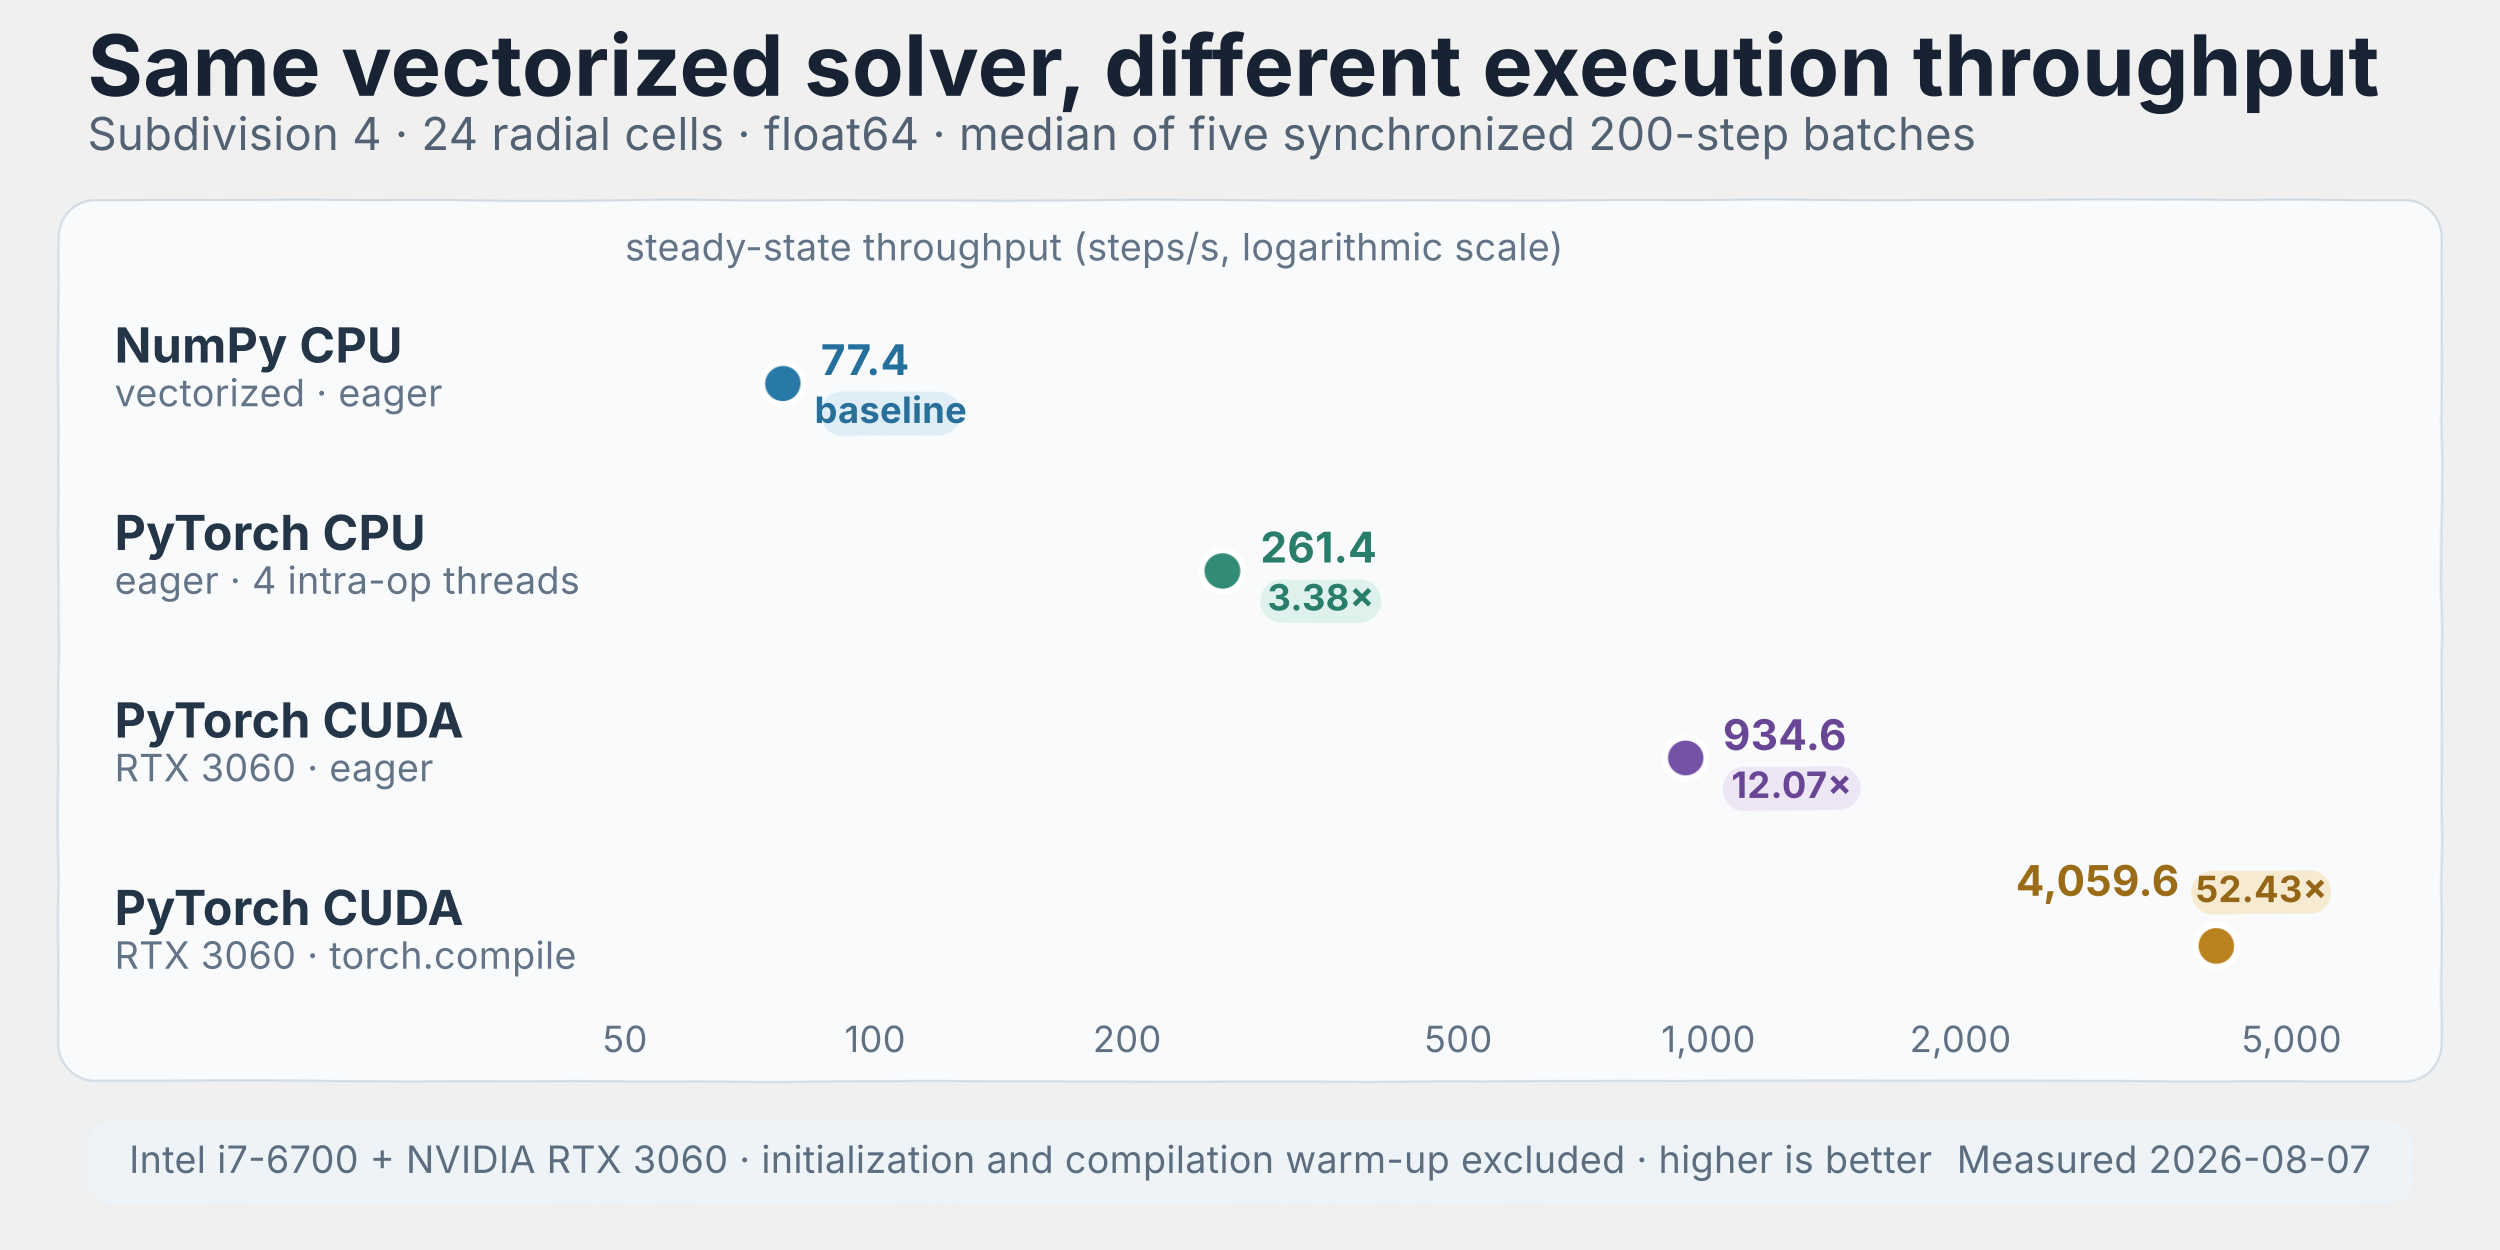
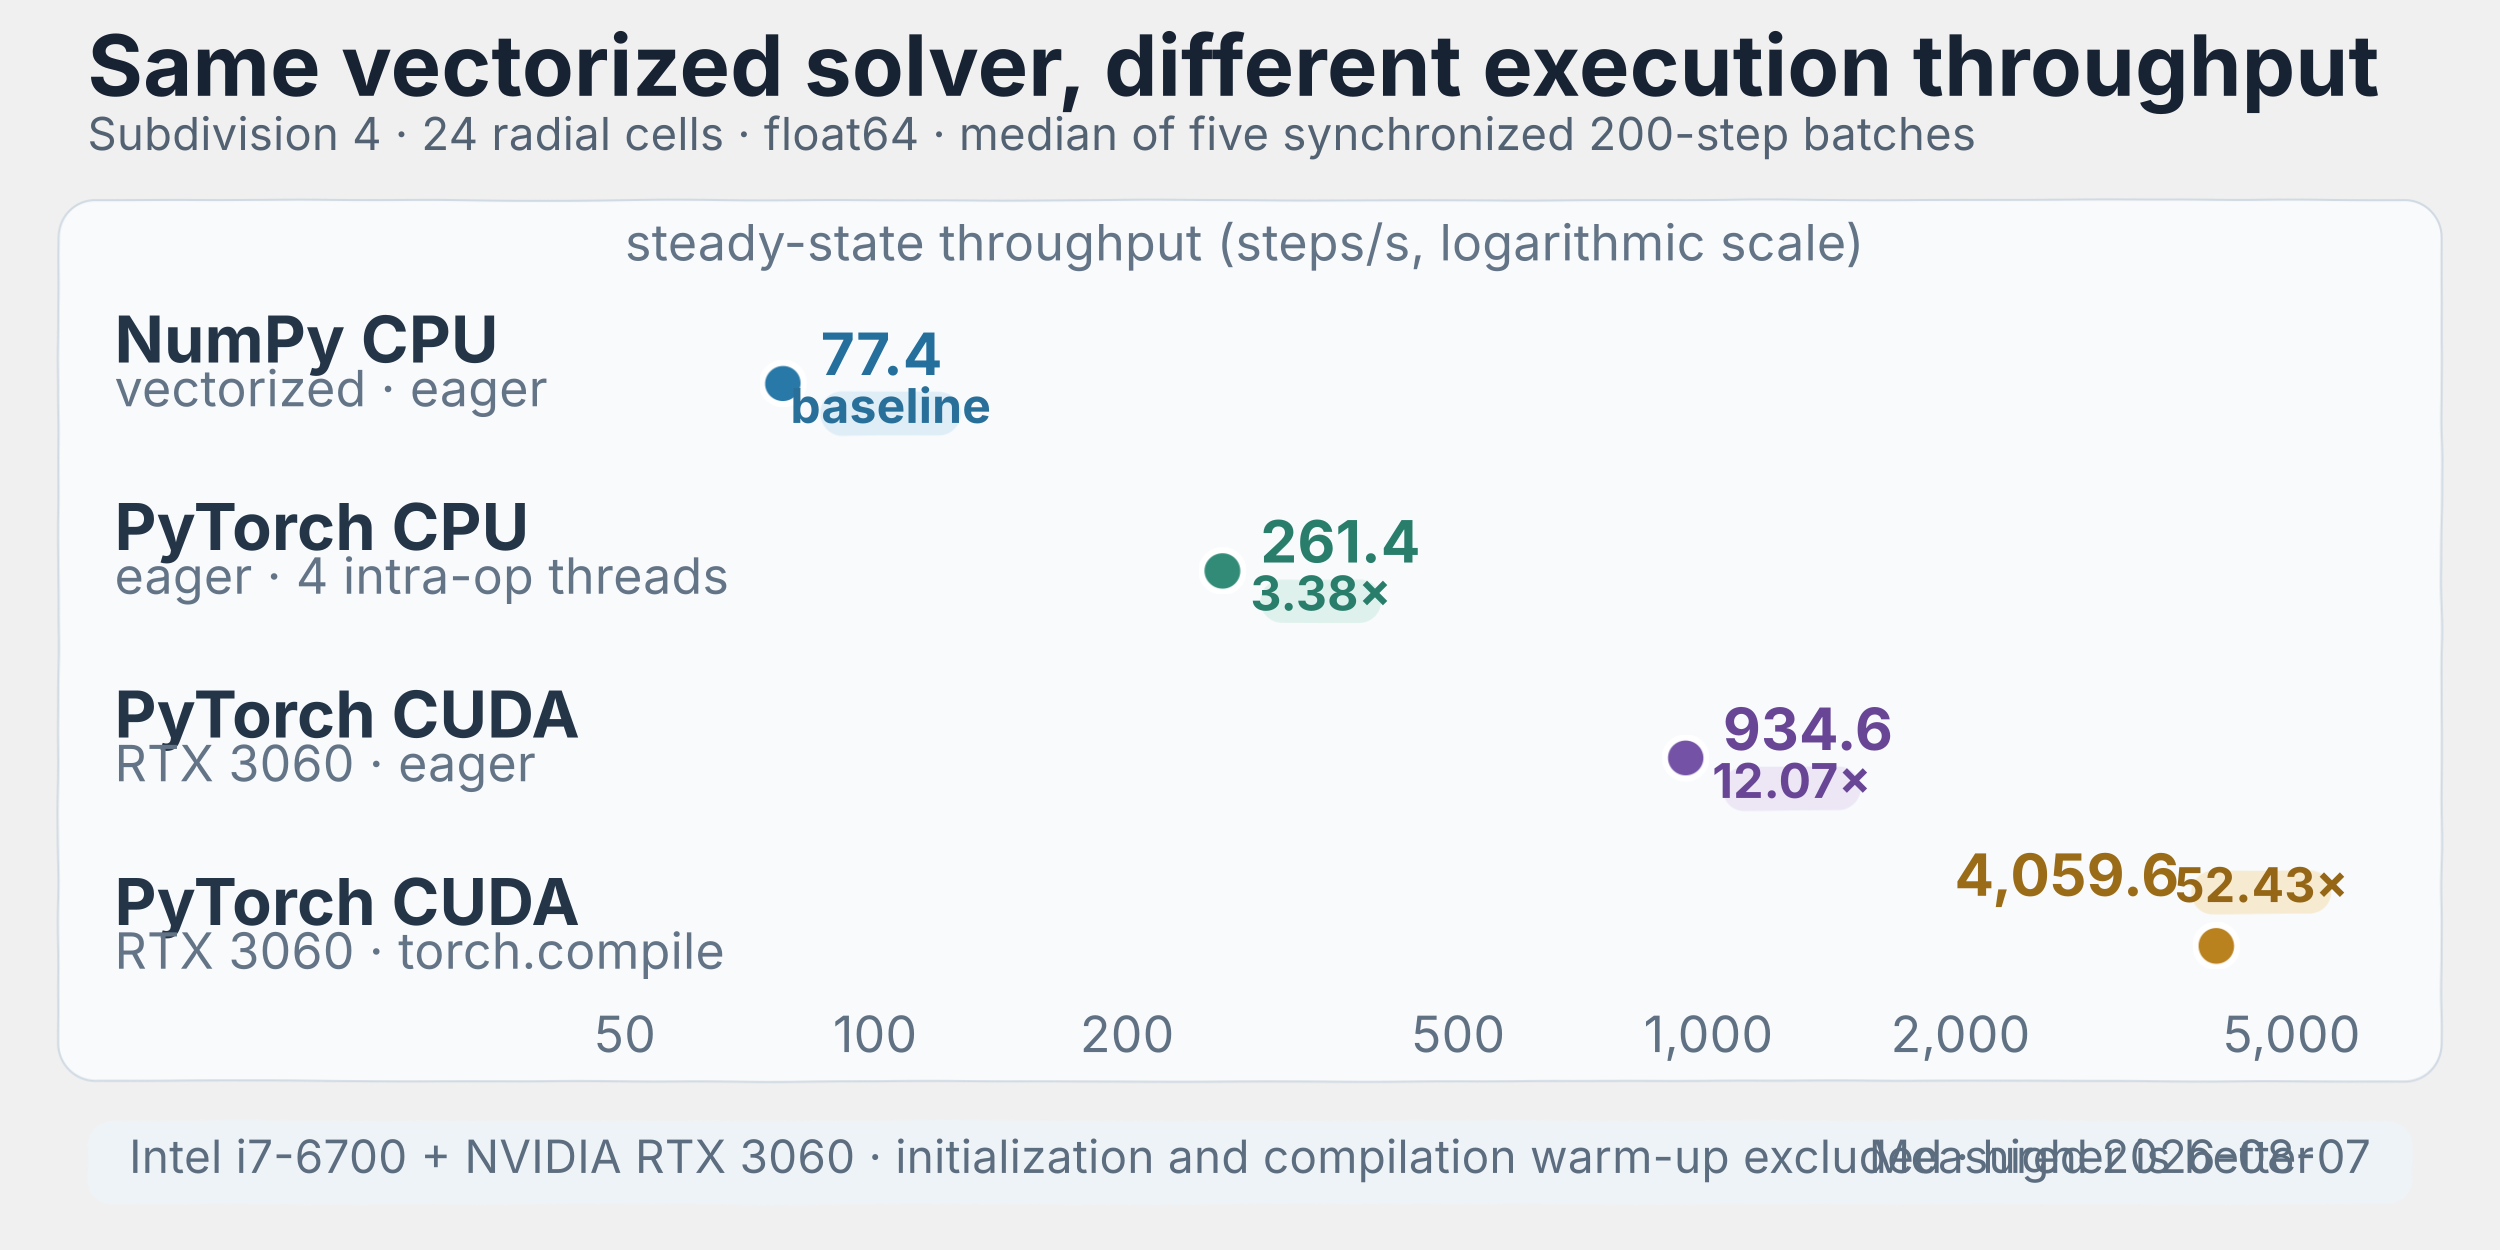
<svg xmlns="http://www.w3.org/2000/svg" width="1200" height="600" viewBox="0 0 1200 600" role="img" aria-labelledby="title desc">
  <defs>
    <style>
      .title { font: 700 40.6px Inter, ui-sans-serif, system-ui, sans-serif; fill: #172333; }
      .subtitle { font: 400 21.8px Inter, ui-sans-serif, system-ui, sans-serif; fill: #536273; }
-       .row-main { font: 700 23.2px Inter, ui-sans-serif, system-ui, sans-serif; fill: #243548; }
-       .row-sub { font: 400 18.1px Inter, ui-sans-serif, system-ui, sans-serif; fill: #647487; }
-       .tick { font: 400 17.4px Inter, ui-sans-serif, system-ui, sans-serif; fill: #607183; }
-       .value { font: 700 20.3px Inter, ui-sans-serif, system-ui, sans-serif; }
-       .badge { font: 700 17.4px Inter, ui-sans-serif, system-ui, sans-serif; }
-       .note { font: 400 18.1px Inter, ui-sans-serif, system-ui, sans-serif; fill: #5c6d7f; }
+       .row-main { font: 700 31px Inter, ui-sans-serif, system-ui, sans-serif; fill: #243548; }
+       .row-sub { font: 400 24px Inter, ui-sans-serif, system-ui, sans-serif; fill: #647487; }
+       .tick { font: 400 24px Inter, ui-sans-serif, system-ui, sans-serif; fill: #607183; }
+       .value { font: 700 28px Inter, ui-sans-serif, system-ui, sans-serif; }
+       .badge { font: 700 23px Inter, ui-sans-serif, system-ui, sans-serif; }
+       .note { font: 400 22px Inter, ui-sans-serif, system-ui, sans-serif; fill: #5c6d7f; }
    </style>
    <filter id="handdrawn" x="-5%" y="-5%" width="110%" height="110%" color-interpolation-filters="sRGB">
      <feTurbulence type="fractalNoise" baseFrequency="0.012 0.024" numOctaves="2" seed="19" result="noise" />
      <feDisplacementMap in="SourceGraphic" in2="noise" scale="1.45" xChannelSelector="R" yChannelSelector="G" />
    </filter>
    <style>
      text { font-family: "Nanum Pen Script", "Comic Sans MS", "Apple SD Gothic Neo", "Noto Sans KR", sans-serif !important; letter-spacing: 0.15px; }
      rect, path, line, circle, ellipse, polyline, polygon { stroke-linecap: round; stroke-linejoin: round; filter: url(#handdrawn); }
    </style>
  </defs>
  <text class="title" x="42" y="46">Same vectorized solver, different execution throughput</text>
  <text class="subtitle" x="42" y="72">Subdivision 4 · 24 radial cells · float64 · median of five synchronized 200-step batches</text>
  <rect x="28" y="96" width="1144" height="423" rx="18" fill="#f8fafc" stroke="#d1dae3" />
  <text class="row-sub" x="300" y="125">steady-state throughput (steps/s, logarithmic scale)</text>
  <line x1="300" y1="143" x2="300" y2="486" stroke="#b8c5d1" stroke-width="1.5" />
  <line x1="420" y1="143" x2="420" y2="486" stroke="#d9e0e7" />
  <line x1="541" y1="143" x2="541" y2="486" stroke="#d9e0e7" />
  <line x1="700" y1="143" x2="700" y2="486" stroke="#d9e0e7" />
  <line x1="820" y1="143" x2="820" y2="486" stroke="#d9e0e7" />
  <line x1="941" y1="143" x2="941" y2="486" stroke="#d9e0e7" />
  <line x1="1100" y1="143" x2="1100" y2="486" stroke="#b8c5d1" stroke-width="1.5" />
  <text class="tick" x="300" y="505" text-anchor="middle">50</text>
  <text class="tick" x="420" y="505" text-anchor="middle">100</text>
  <text class="tick" x="541" y="505" text-anchor="middle">200</text>
  <text class="tick" x="700" y="505" text-anchor="middle">500</text>
  <text class="tick" x="820" y="505" text-anchor="middle">1,000</text>
  <text class="tick" x="941" y="505" text-anchor="middle">2,000</text>
  <text class="tick" x="1100" y="505" text-anchor="middle">5,000</text>
  <text class="row-main" x="55" y="174">NumPy CPU</text>
  <text class="row-sub" x="55" y="195">vectorized · eager</text>
  <line x1="300" y1="184" x2="376" y2="184" stroke="#3982b5" stroke-width="8" stroke-linecap="round" />
  <circle cx="376" cy="184" r="10" fill="#2878a8" stroke="#ffffff" stroke-width="3" />
  <text class="value" x="394" y="180" fill="#246f9c">77.4</text>
  <rect x="394" y="188" width="67" height="21" rx="10.5" fill="#deedf6" />
  <text class="badge" x="427.5" y="203" text-anchor="middle" fill="#286f9a">baseline</text>
  <text class="row-main" x="55" y="264">PyTorch CPU</text>
  <text class="row-sub" x="55" y="285">eager · 4 intra-op threads</text>
  <line x1="300" y1="274" x2="587" y2="274" stroke="#45a18c" stroke-width="8" stroke-linecap="round" />
  <circle cx="587" cy="274" r="10" fill="#318b77" stroke="#ffffff" stroke-width="3" />
  <text class="value" x="605" y="270" fill="#287d6b">261.4</text>
  <rect x="605" y="278" width="58" height="21" rx="10.5" fill="#dff1ec" />
  <text class="badge" x="634" y="293" text-anchor="middle" fill="#287d6b">3.38×</text>
  <text class="row-main" x="55" y="354">PyTorch CUDA</text>
  <text class="row-sub" x="55" y="375">RTX 3060 · eager</text>
  <line x1="300" y1="364" x2="809" y2="364" stroke="#9071bd" stroke-width="8" stroke-linecap="round" />
  <circle cx="809" cy="364" r="10" fill="#7453a6" stroke="#ffffff" stroke-width="3" />
  <text class="value" x="827" y="360" fill="#684695">934.6</text>
  <rect x="827" y="368" width="66" height="21" rx="10.5" fill="#ece6f5" />
  <text class="badge" x="860" y="383" text-anchor="middle" fill="#684695">12.07×</text>
  <text class="row-main" x="55" y="444">PyTorch CUDA</text>
  <text class="row-sub" x="55" y="465">RTX 3060 · torch.compile</text>
  <line x1="300" y1="454" x2="1064" y2="454" stroke="#d19a35" stroke-width="8" stroke-linecap="round" />
  <circle cx="1064" cy="454" r="10" fill="#b9821f" stroke="#ffffff" stroke-width="3" />
  <text class="value" x="1046" y="430" text-anchor="end" fill="#9b6c18">4,059.6</text>
  <rect x="1052" y="418" width="67" height="21" rx="10.5" fill="#f6ead1" />
  <text class="badge" x="1085.5" y="433" text-anchor="middle" fill="#946615">52.43×</text>
  <rect x="42" y="538" width="1116" height="40" rx="12" fill="#eef3f7" />
  <text class="note" x="62" y="563">Intel i7-6700 + NVIDIA RTX 3060 · initialization and compilation warm-up excluded · higher is better</text>
  <text class="note" x="1138" y="563" text-anchor="end">Measured 2026-08-07</text>
</svg>
